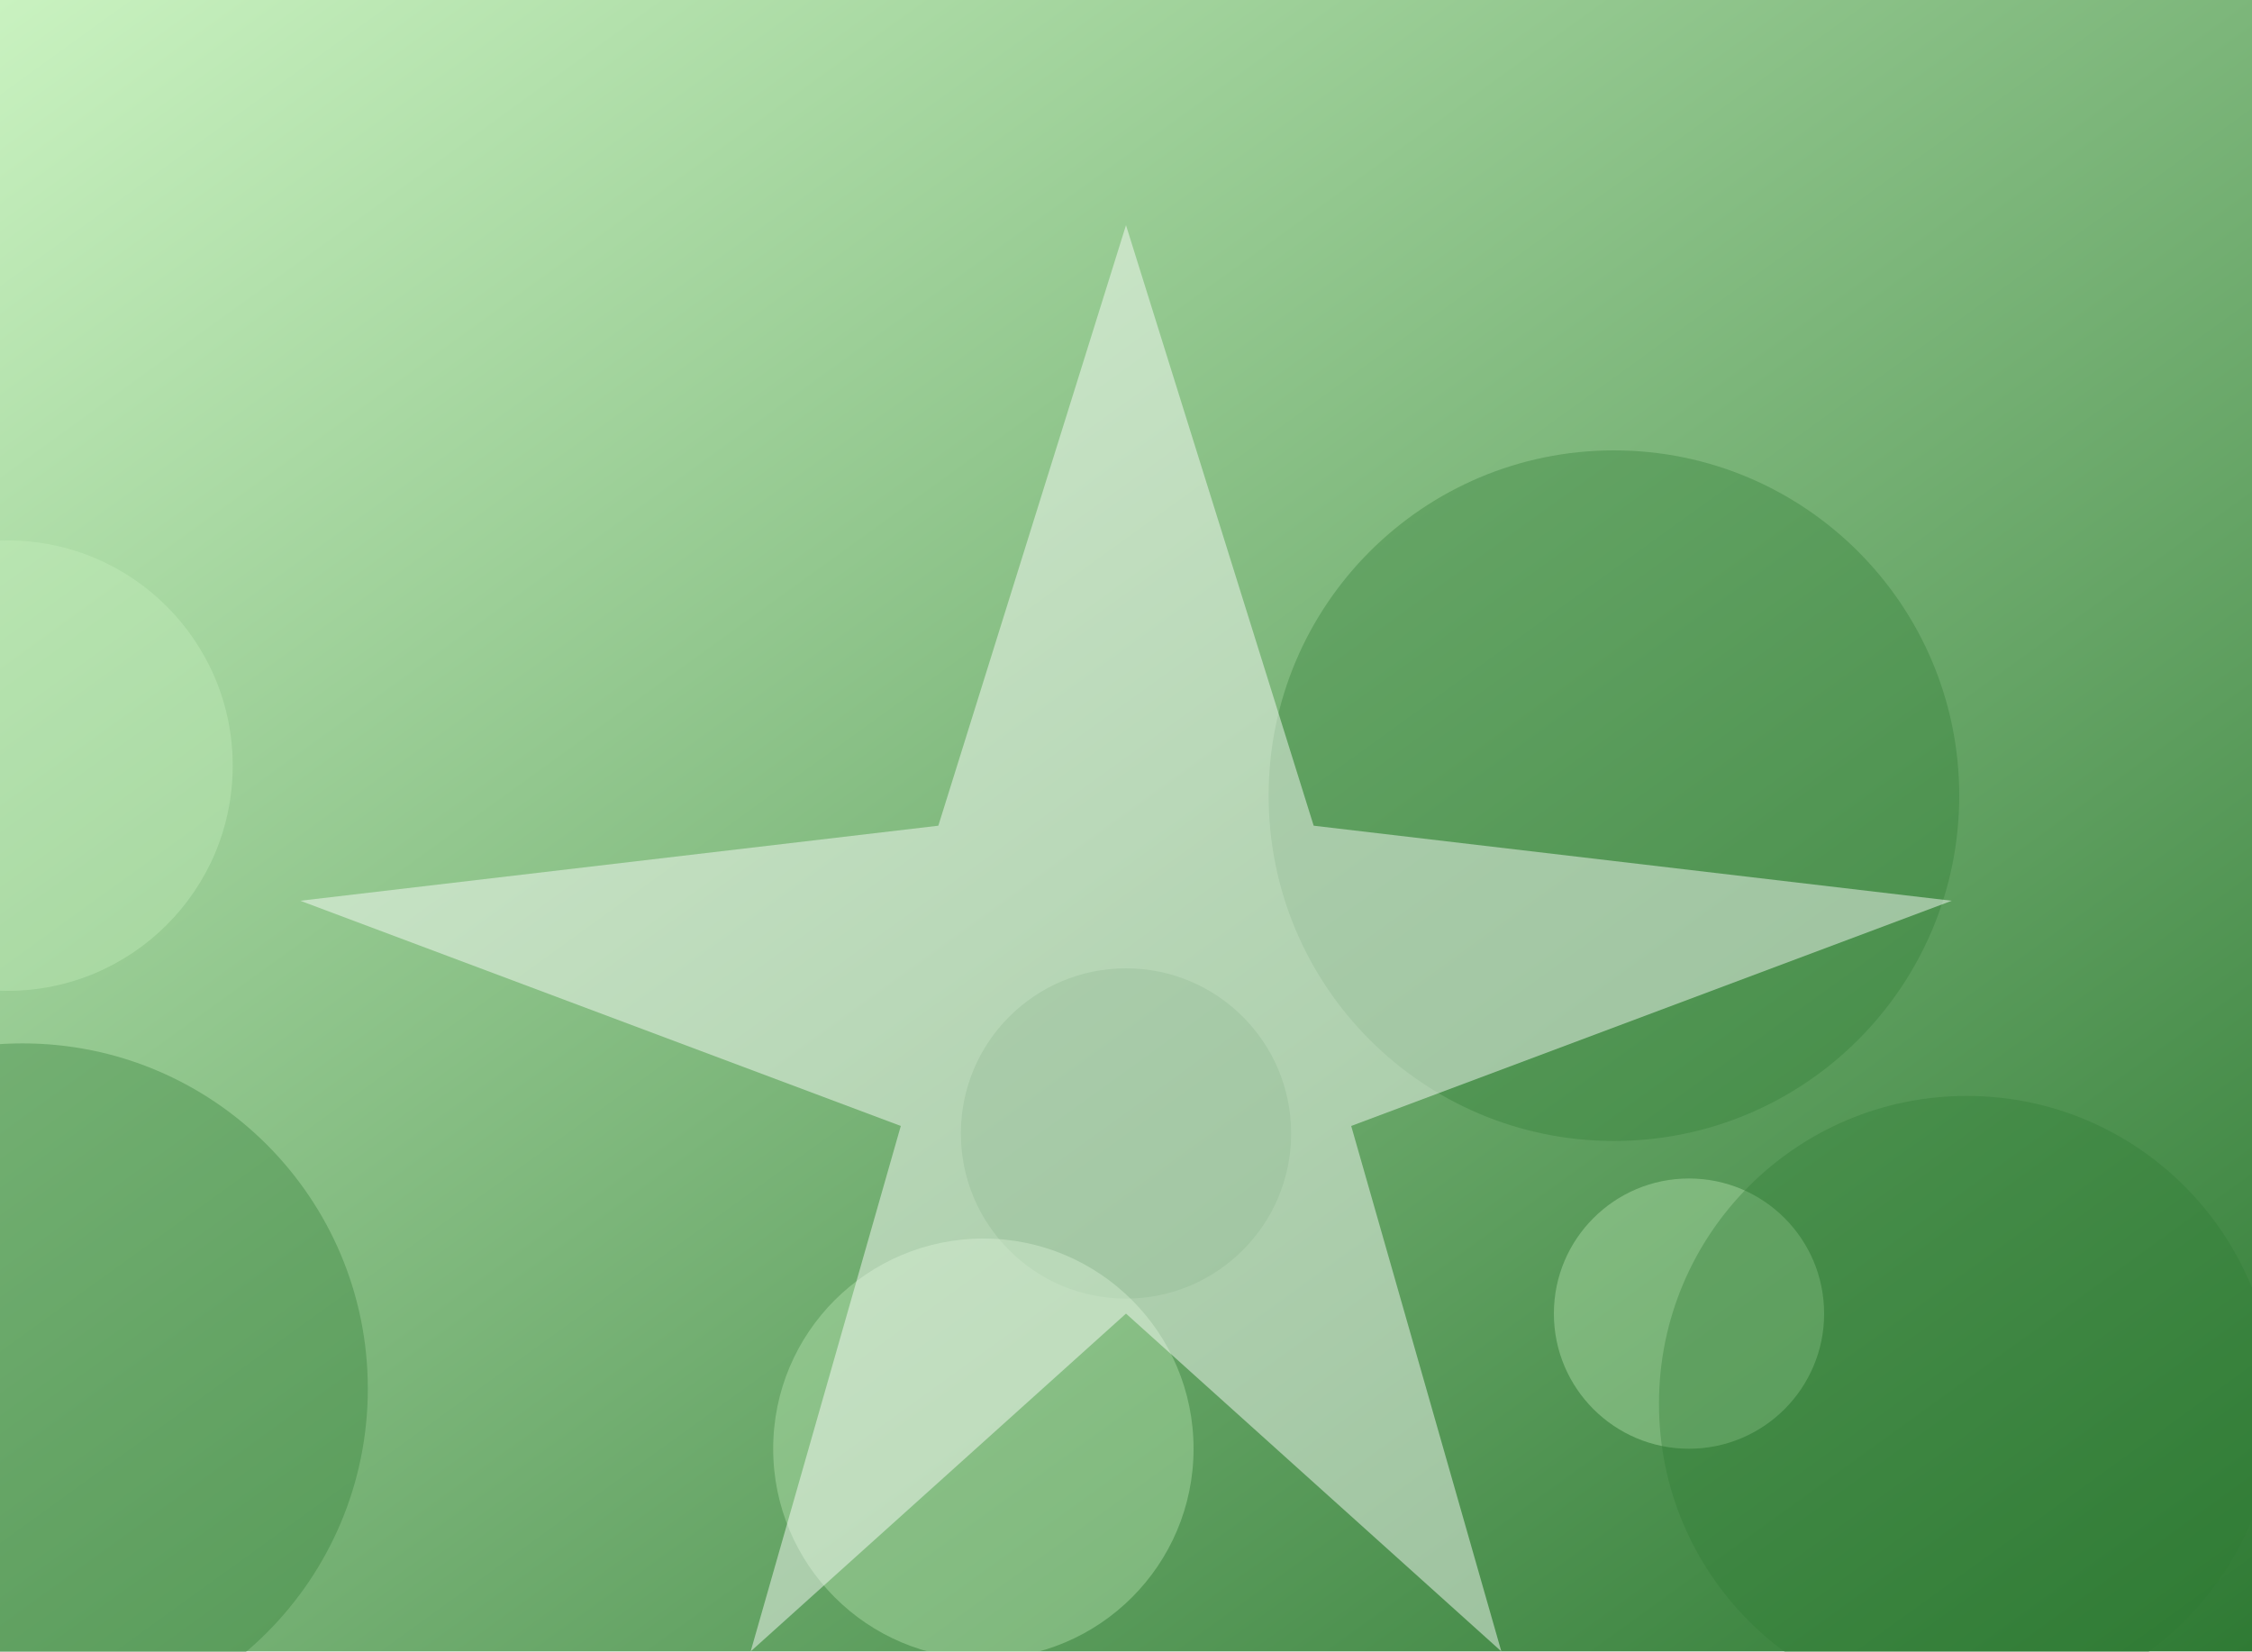
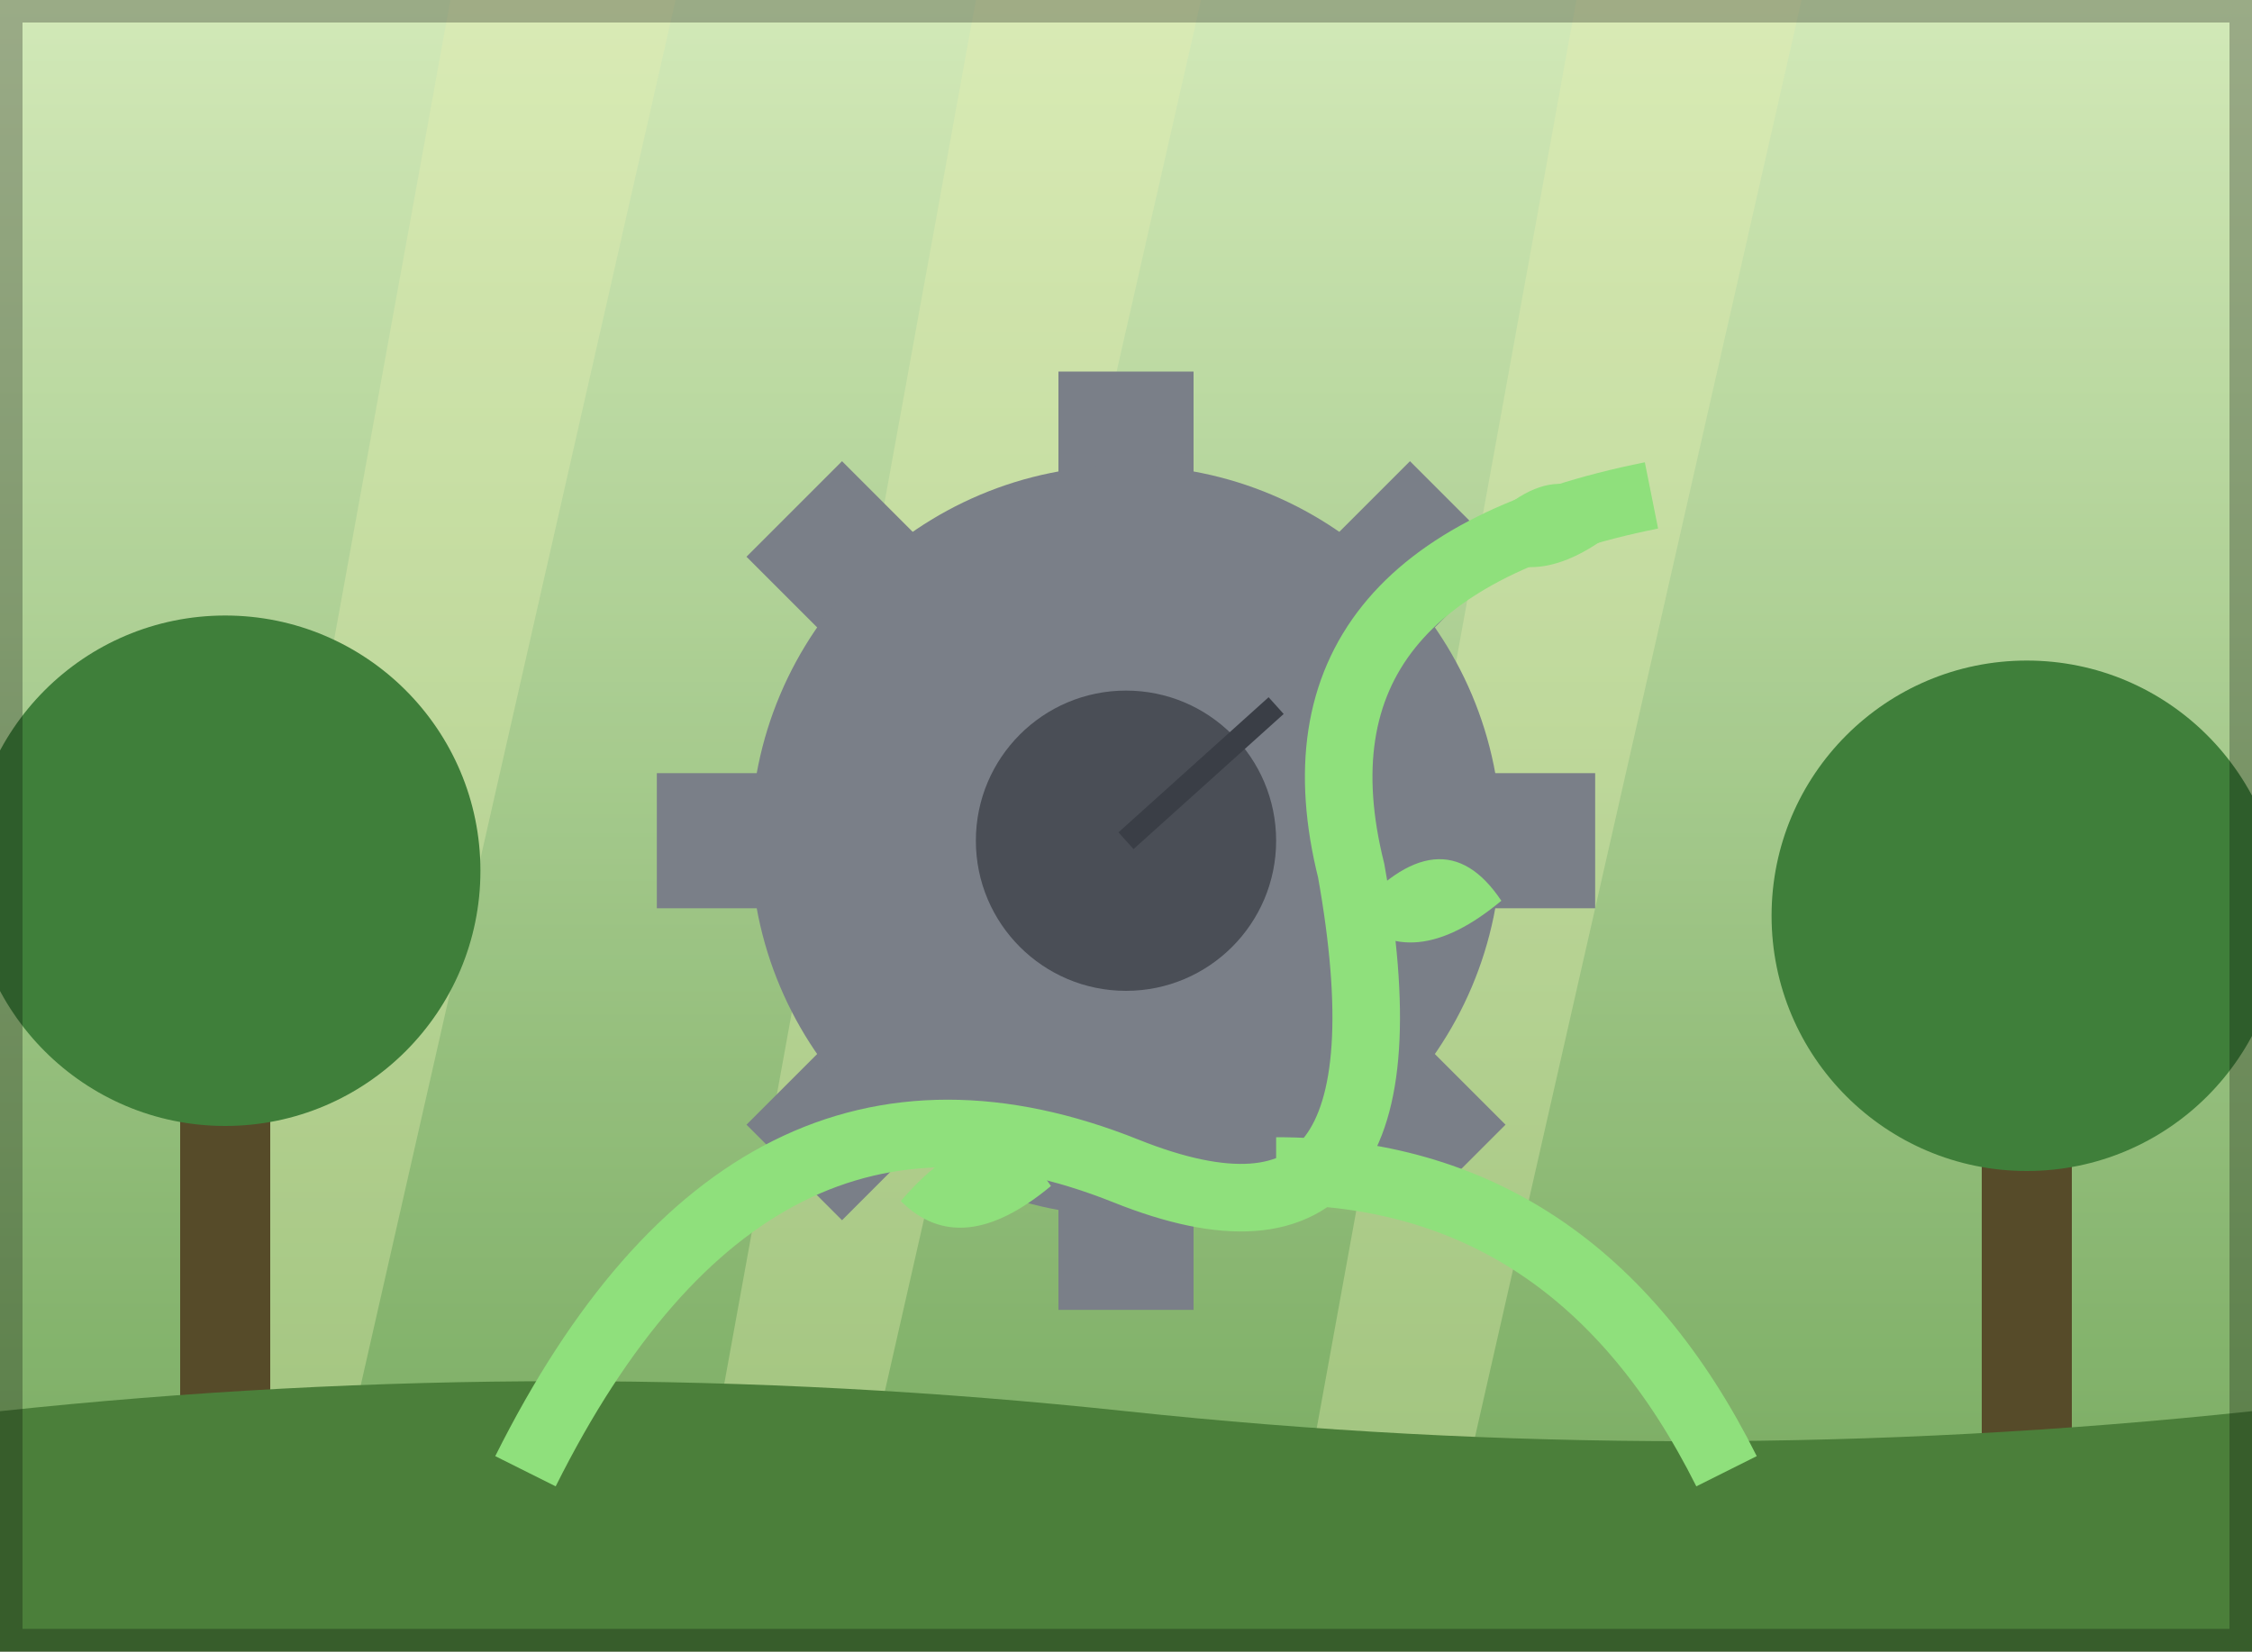
<svg xmlns="http://www.w3.org/2000/svg" viewBox="0 0 300 220">
  <defs>
-     <linearGradient id="g" x1="0" y1="0" x2="1" y2="1">
-       <stop offset="0" stop-color="#c9f2c0" />
-       <stop offset="1" stop-color="#2f7a34" />
+     <linearGradient id="s" x1="0" y1="0" x2="0" y2="1">
+       <stop offset="0" stop-color="#e6f2c8" />
+       <stop offset="1" stop-color="#7aa860" />
    </linearGradient>
  </defs>
-   <rect width="300" height="220" fill="url(#g)" />
-   <circle cx="3" cy="185" r="46" fill="#2f7a34" opacity="0.35" />
-   <circle cx="1" cy="102" r="30" fill="#c9f2c0" opacity="0.35" />
-   <circle cx="150" cy="151" r="22" fill="#2f7a34" opacity="0.35" />
-   <circle cx="225" cy="175" r="18" fill="#c9f2c0" opacity="0.35" />
-   <circle cx="262" cy="187" r="41" fill="#2f7a34" opacity="0.35" />
-   <circle cx="131" cy="193" r="28" fill="#c9f2c0" opacity="0.35" />
-   <circle cx="215" cy="106" r="46" fill="#2f7a34" opacity="0.35" />
-   <path d="M150 30 L175 110 L260 120 L180 150 L200 220 L150 175 L100 220 L120 150 L40 120 L125 110 Z" fill="#fff7" />
+   <rect width="300" height="220" fill="url(#s)" />
+   <g fill="#fff8c0" opacity=".35">
+     <path d="M60 0 l30 0 l-50 220 l-20 0z" />
+     <path d="M130 0 l30 0 l-50 220 l-20 0z" />
+     <path d="M210 0 l30 0 l-50 220 l-20 0z" />
+   </g>
+   <rect x="24" y="130" width="12" height="70" fill="#5a4026" />
+   <circle cx="30" cy="116" r="34" fill="#3f7a3a" />
+   <rect x="264" y="135" width="12" height="65" fill="#5a4026" />
+   <circle cx="270" cy="122" r="34" fill="#3f7a3a" />
+   <path d="M0 188 Q75 180 150 188 T300 188 V220 H0Z" fill="#4d7a3a" />
+   <rect width="300" height="220" fill="#3aa03a" opacity=".12" />
+   <g>
+     <rect x="141" y="49.5" width="18" height="20" fill="#7a7f88" transform="rotate(0 150 112)" />
+     <rect x="141" y="49.5" width="18" height="20" fill="#7a7f88" transform="rotate(45 150 112)" />
+     <rect x="141" y="49.5" width="18" height="20" fill="#7a7f88" transform="rotate(90 150 112)" />
+     <rect x="141" y="49.5" width="18" height="20" fill="#7a7f88" transform="rotate(135 150 112)" />
+     <rect x="141" y="49.5" width="18" height="20" fill="#7a7f88" transform="rotate(180 150 112)" />
+     <rect x="141" y="49.5" width="18" height="20" fill="#7a7f88" transform="rotate(225 150 112)" />
+     <rect x="141" y="49.5" width="18" height="20" fill="#7a7f88" transform="rotate(270 150 112)" />
+     <rect x="141" y="49.5" width="18" height="20" fill="#7a7f88" transform="rotate(315 150 112)" />
+     <circle cx="150" cy="112" r="50" fill="#7a7f88" />
+     <circle cx="150" cy="112" r="20" fill="#4a4e56" />
+     <path d="M150 112 l20 -18" stroke="#3a3e46" stroke-width="3" />
+     <path d="M70 196 q30 -60 80 -40 q40 16 30 -40 q-10 -40 40 -50 M230 196 q-20 -40 -60 -40" stroke="#8fe07c" stroke-width="9" fill="none" />
+     <path d="M120 160 q12 -14 20 -2 q-12 10 -20 2z" fill="#8fe07c" />
+     <path d="M196 72 q12 -14 20 -2 q-12 10 -20 2z" fill="#8fe07c" />
+     <path d="M180 122 q12 -14 20 -2 q-12 10 -20 2z" fill="#8fe07c" />
+   </g>
+   <rect width="300" height="220" fill="none" stroke="#0004" stroke-width="6" />
</svg>
